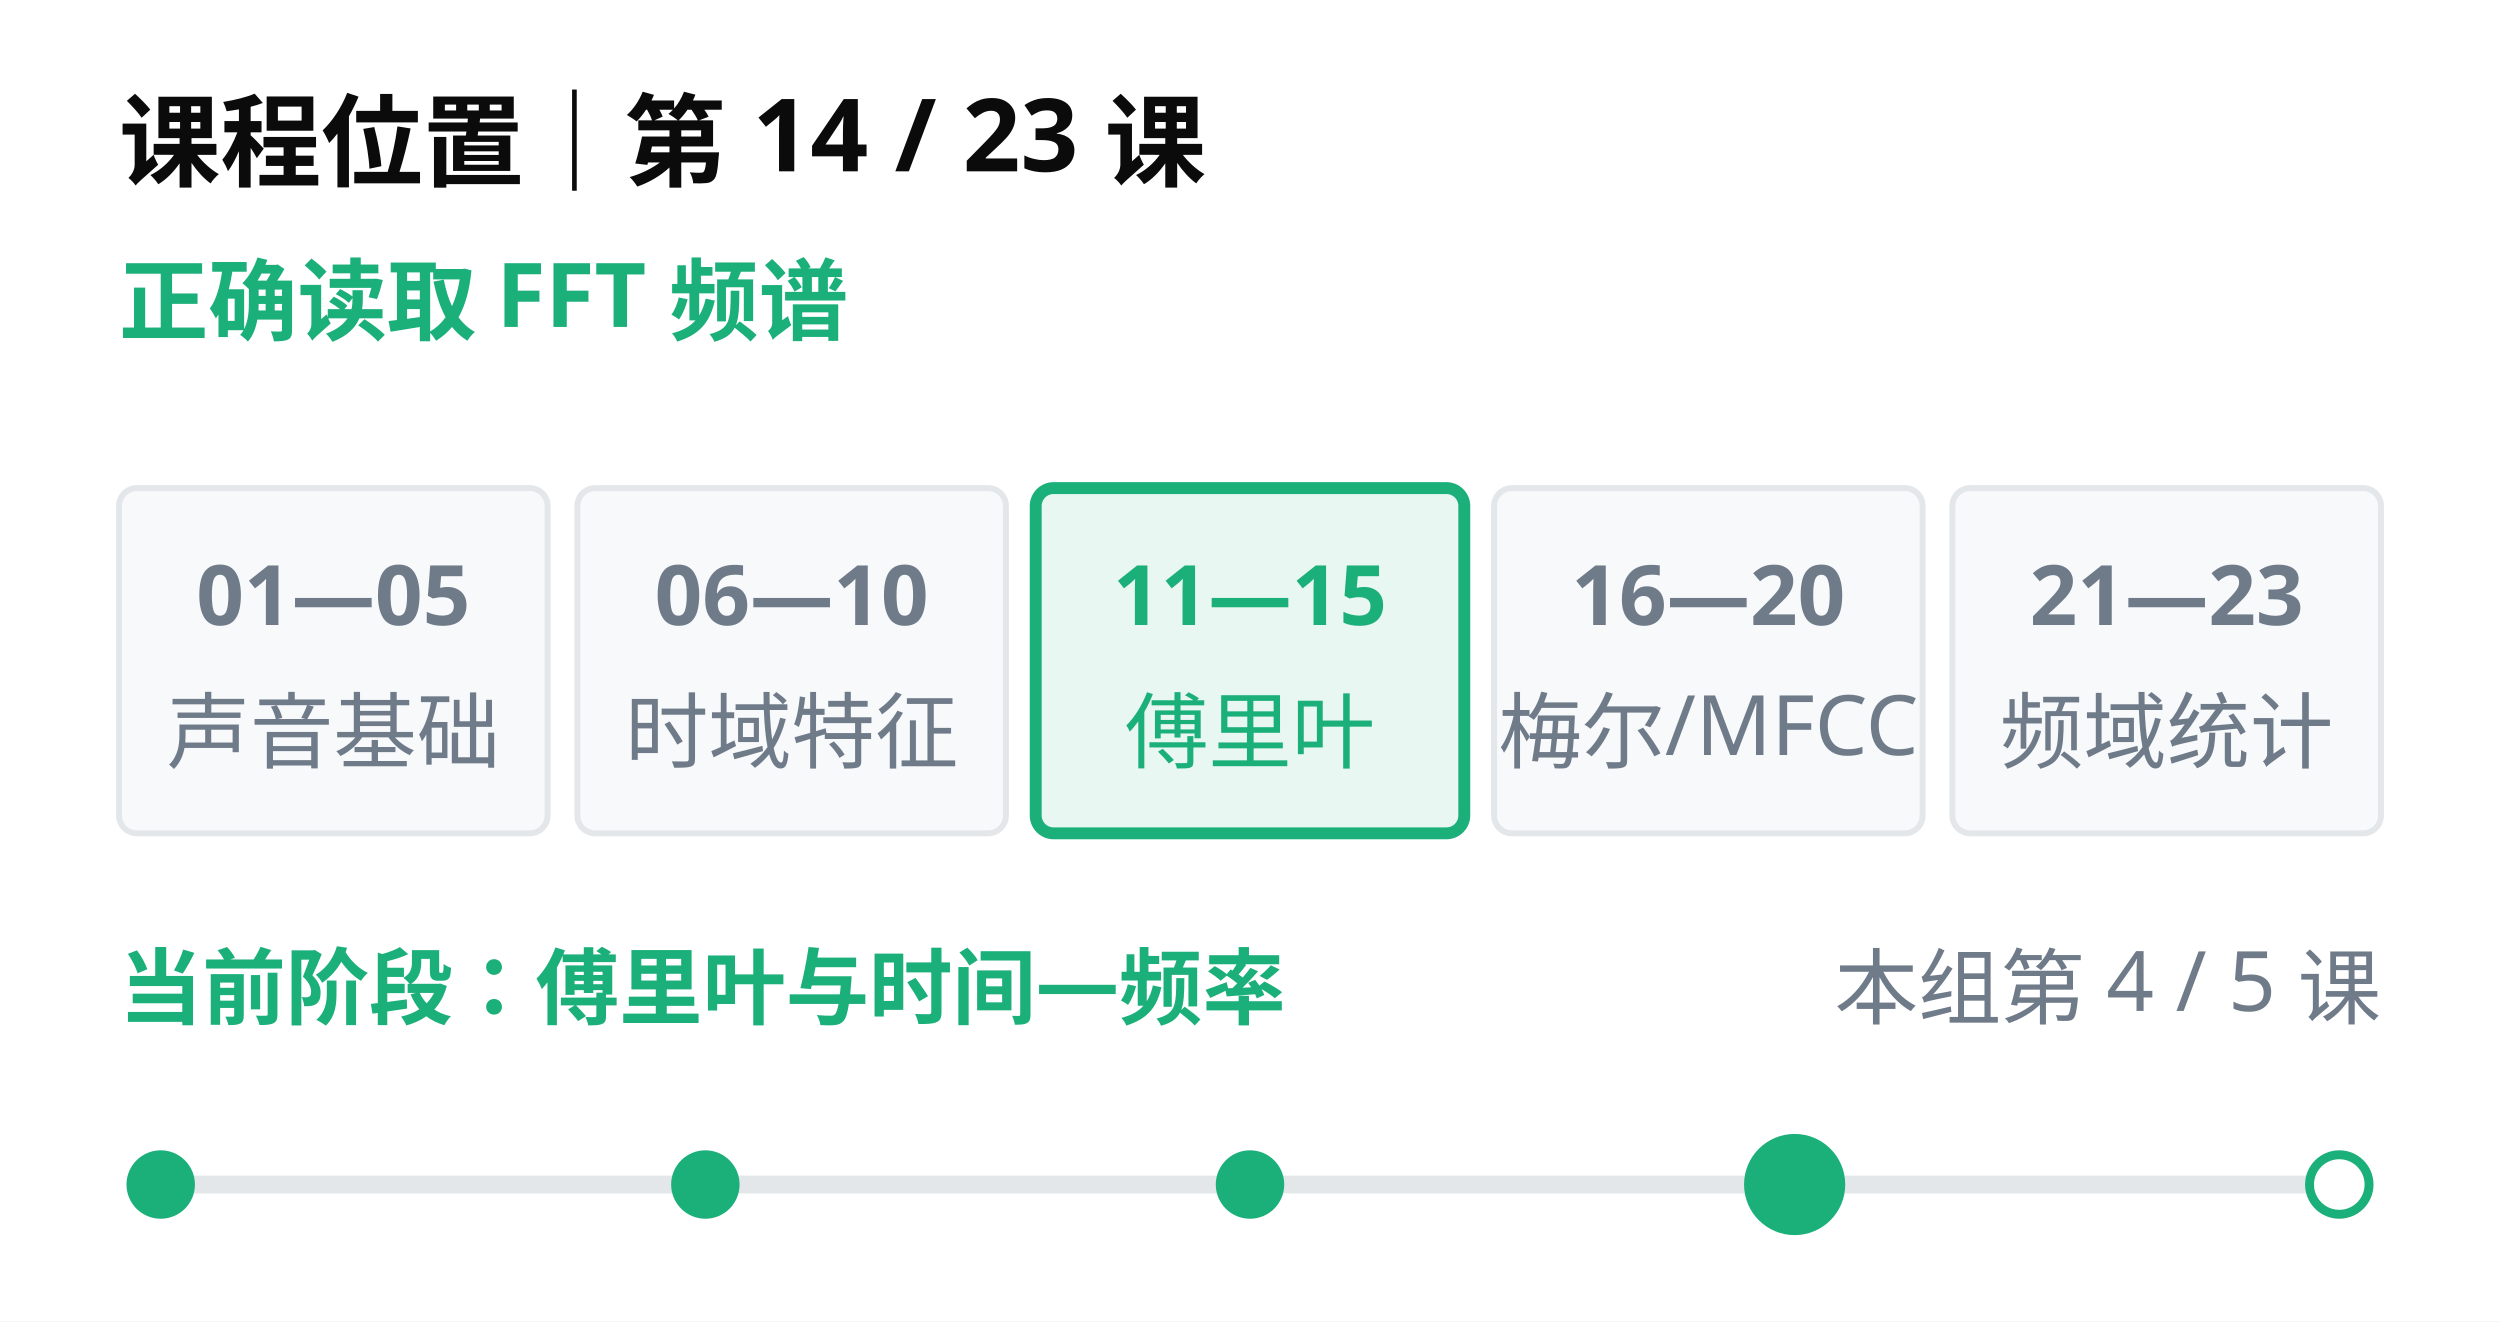
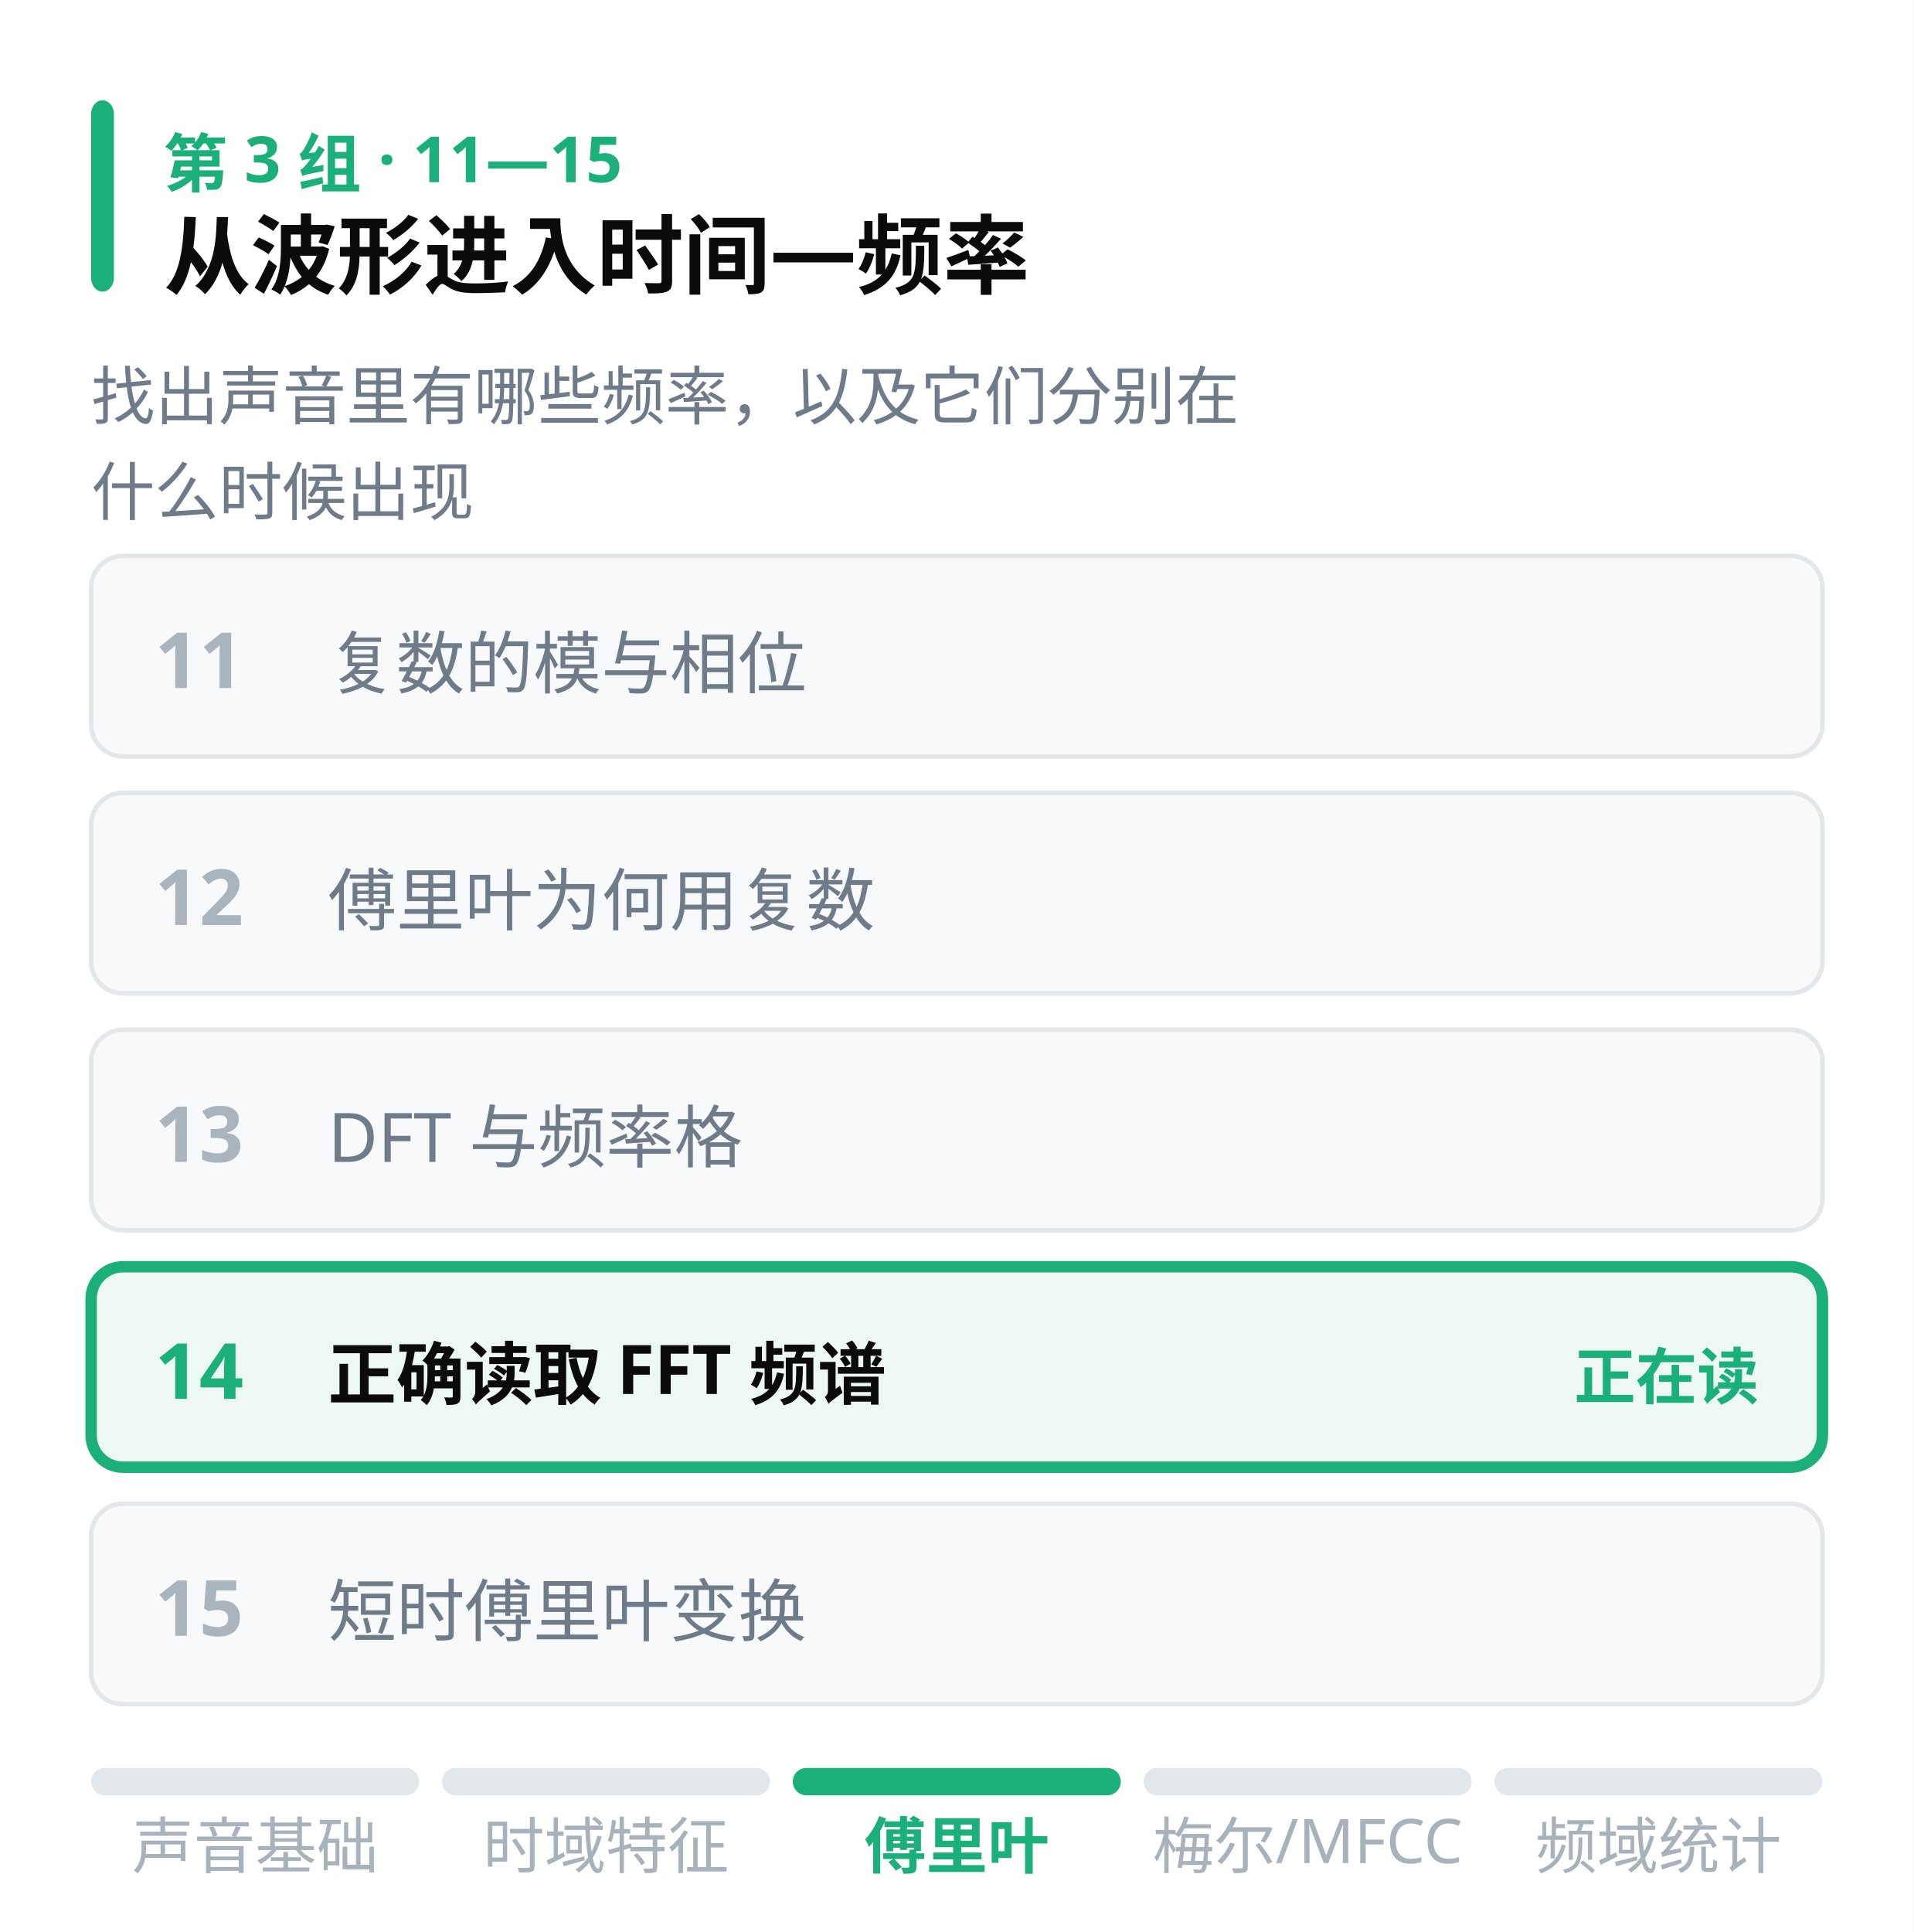
- <svg xmlns="http://www.w3.org/2000/svg" viewBox="0 0 420 222" width="420" height="222" font-family="Microsoft YaHei, PingFang SC, Noto Sans SC, Hiragino Sans GB, sans-serif" fill="#0b0b0b" role="img" aria-label="第 14 课在二十三课课程路线中的位置">
-   <rect width="420" height="222" fill="#ffffff" />
-   <text x="20" y="30" font-size="17" font-weight="700" fill="#0b0b0b" text-anchor="start">课程位置｜第 14 / 23 课</text>
-   <text x="20" y="56" font-size="15" font-weight="700" fill="#1baf7a" text-anchor="start">正确读取 FFT 频谱</text>
-   <rect x="20" y="82" width="72" height="58" rx="3" fill="#f7f9fb" stroke="#e3e7ea" stroke-width="1" />
-   <text x="56" y="105" font-size="14" font-weight="700" fill="#6f7b89" text-anchor="middle">01—05</text>
-   <text x="56" y="128" font-size="14" font-weight="400" fill="#6f7b89" text-anchor="middle">声音基础</text>
-   <rect x="97" y="82" width="72" height="58" rx="3" fill="#f7f9fb" stroke="#e3e7ea" stroke-width="1" />
-   <text x="133" y="105" font-size="14" font-weight="700" fill="#6f7b89" text-anchor="middle">06—10</text>
-   <text x="133" y="128" font-size="14" font-weight="400" fill="#6f7b89" text-anchor="middle">时域特征</text>
-   <rect x="174" y="82" width="72" height="58" rx="3" fill="#1baf7a18" stroke="#1baf7a" stroke-width="2" />
-   <text x="210" y="105" font-size="14" font-weight="700" fill="#1baf7a" text-anchor="middle">11—15</text>
-   <text x="210" y="128" font-size="14" font-weight="400" fill="#1baf7a" text-anchor="middle">傅里叶</text>
-   <rect x="251" y="82" width="72" height="58" rx="3" fill="#f7f9fb" stroke="#e3e7ea" stroke-width="1" />
-   <text x="287" y="105" font-size="14" font-weight="700" fill="#6f7b89" text-anchor="middle">16—20</text>
-   <text x="287" y="128" font-size="14" font-weight="400" fill="#6f7b89" text-anchor="middle">梅尔/MFCC</text>
-   <rect x="328" y="82" width="72" height="58" rx="3" fill="#f7f9fb" stroke="#e3e7ea" stroke-width="1" />
-   <text x="364" y="105" font-size="14" font-weight="700" fill="#6f7b89" text-anchor="middle">21—23</text>
-   <text x="364" y="128" font-size="14" font-weight="400" fill="#6f7b89" text-anchor="middle">频域统计</text>
-   <text x="20" y="171" font-size="14" font-weight="700" fill="#1baf7a" text-anchor="start">当前阶段：傅里叶与时间—频率</text>
-   <text x="400" y="171" font-size="14" font-weight="400" fill="#6f7b89" text-anchor="end">本组第 4 / 5 课</text>
-   <line x1="27.0" y1="199.0" x2="393.0" y2="199.0" stroke="#e3e7ea" stroke-width="3" stroke-linecap="round" />
-   <circle cx="27" cy="199" r="5" fill="#1baf7a" stroke="#1baf7a" stroke-width="1.5" />
-   <circle cx="118.5" cy="199" r="5" fill="#1baf7a" stroke="#1baf7a" stroke-width="1.5" />
-   <circle cx="210" cy="199" r="5" fill="#1baf7a" stroke="#1baf7a" stroke-width="1.5" />
-   <circle cx="301.5" cy="199" r="7" fill="#1baf7a" stroke="#1baf7a" stroke-width="3" />
-   <circle cx="393" cy="199" r="5" fill="#fff" stroke="#1baf7a" stroke-width="1.5" />
+ <svg xmlns="http://www.w3.org/2000/svg" viewBox="0 0 420 424" width="420" height="424" font-family="Microsoft YaHei, PingFang SC, Noto Sans SC, Hiragino Sans GB, sans-serif" fill="#0b0b0b" role="img" aria-label="第 14 课属于第 3 组「从波形进入时间—频率」，本组共 5 课">
+   <rect width="420" height="424" fill="#ffffff" />
+   <rect x="20" y="22" width="5" height="42" rx="3" fill="#1baf7a" stroke="none" stroke-width="1" />
+   <text x="36" y="41" font-size="14" font-weight="700" fill="#1baf7a" text-anchor="start">第 3 组 · 11—15</text>
+   <text x="36" y="63" font-size="19" font-weight="700" fill="#0b0b0b" text-anchor="start">从波形进入时间—频率</text>
+   <text x="20" y="92" font-size="14" font-weight="400" fill="#6f7b89" text-anchor="start">
+     <tspan x="20" dy="0">找出声音里有哪些频率，以及它们分别在</tspan>
+     <tspan x="20" dy="21">什么时候出现</tspan>
+   </text>
+   <rect x="20" y="122" width="380" height="44" rx="7" fill="#f7f9fb" stroke="#e3e7ea" stroke-width="1" />
+   <text x="34" y="151" font-size="17" font-weight="700" fill="#aab4bd" text-anchor="start">11</text>
+   <text x="72" y="151" font-size="15" font-weight="400" fill="#6f7b89" text-anchor="start">复数的模与相位</text>
+   <rect x="20" y="174" width="380" height="44" rx="7" fill="#f7f9fb" stroke="#e3e7ea" stroke-width="1" />
+   <text x="34" y="203" font-size="17" font-weight="700" fill="#aab4bd" text-anchor="start">12</text>
+   <text x="72" y="203" font-size="15" font-weight="400" fill="#6f7b89" text-anchor="start">傅里叶为何用复数</text>
+   <rect x="20" y="226" width="380" height="44" rx="7" fill="#f7f9fb" stroke="#e3e7ea" stroke-width="1" />
+   <text x="34" y="255" font-size="17" font-weight="700" fill="#aab4bd" text-anchor="start">13</text>
+   <text x="72" y="255" font-size="15" font-weight="400" fill="#6f7b89" text-anchor="start">DFT 与频率格</text>
+   <rect x="20" y="278" width="380" height="44" rx="7" fill="#1baf7a14" stroke="#1baf7a" stroke-width="2.5" />
+   <text x="34" y="307" font-size="17" font-weight="700" fill="#1baf7a" text-anchor="start">14</text>
+   <text x="72" y="307" font-size="15" font-weight="700" fill="#0b0b0b" text-anchor="start">正确读取 FFT 频谱</text>
+   <text x="386" y="307" font-size="13.5" font-weight="700" fill="#1baf7a" text-anchor="end">正在读</text>
+   <rect x="20" y="330" width="380" height="44" rx="7" fill="#f7f9fb" stroke="#e3e7ea" stroke-width="1" />
+   <text x="34" y="359" font-size="17" font-weight="700" fill="#aab4bd" text-anchor="start">15</text>
+   <text x="72" y="359" font-size="15" font-weight="400" fill="#6f7b89" text-anchor="start">短时傅里叶变换</text>
+   <rect x="20" y="388" width="72" height="6" rx="3" fill="#e2e7ec" stroke="none" stroke-width="1" />
+   <text x="56" y="410" font-size="13.5" font-weight="400" fill="#a8b2bb" text-anchor="middle">声音基础</text>
+   <rect x="97" y="388" width="72" height="6" rx="3" fill="#e2e7ec" stroke="none" stroke-width="1" />
+   <text x="133" y="410" font-size="13.5" font-weight="400" fill="#a8b2bb" text-anchor="middle">时域特征</text>
+   <rect x="174" y="388" width="72" height="6" rx="3" fill="#1baf7a" stroke="none" stroke-width="1" />
+   <text x="210" y="410" font-size="13.5" font-weight="700" fill="#1baf7a" text-anchor="middle">傅里叶</text>
+   <rect x="251" y="388" width="72" height="6" rx="3" fill="#e2e7ec" stroke="none" stroke-width="1" />
+   <text x="287" y="410" font-size="13.5" font-weight="400" fill="#a8b2bb" text-anchor="middle">梅尔/MFCC</text>
+   <rect x="328" y="388" width="72" height="6" rx="3" fill="#e2e7ec" stroke="none" stroke-width="1" />
+   <text x="364" y="410" font-size="13.5" font-weight="400" fill="#a8b2bb" text-anchor="middle">频域统计</text>
</svg>
